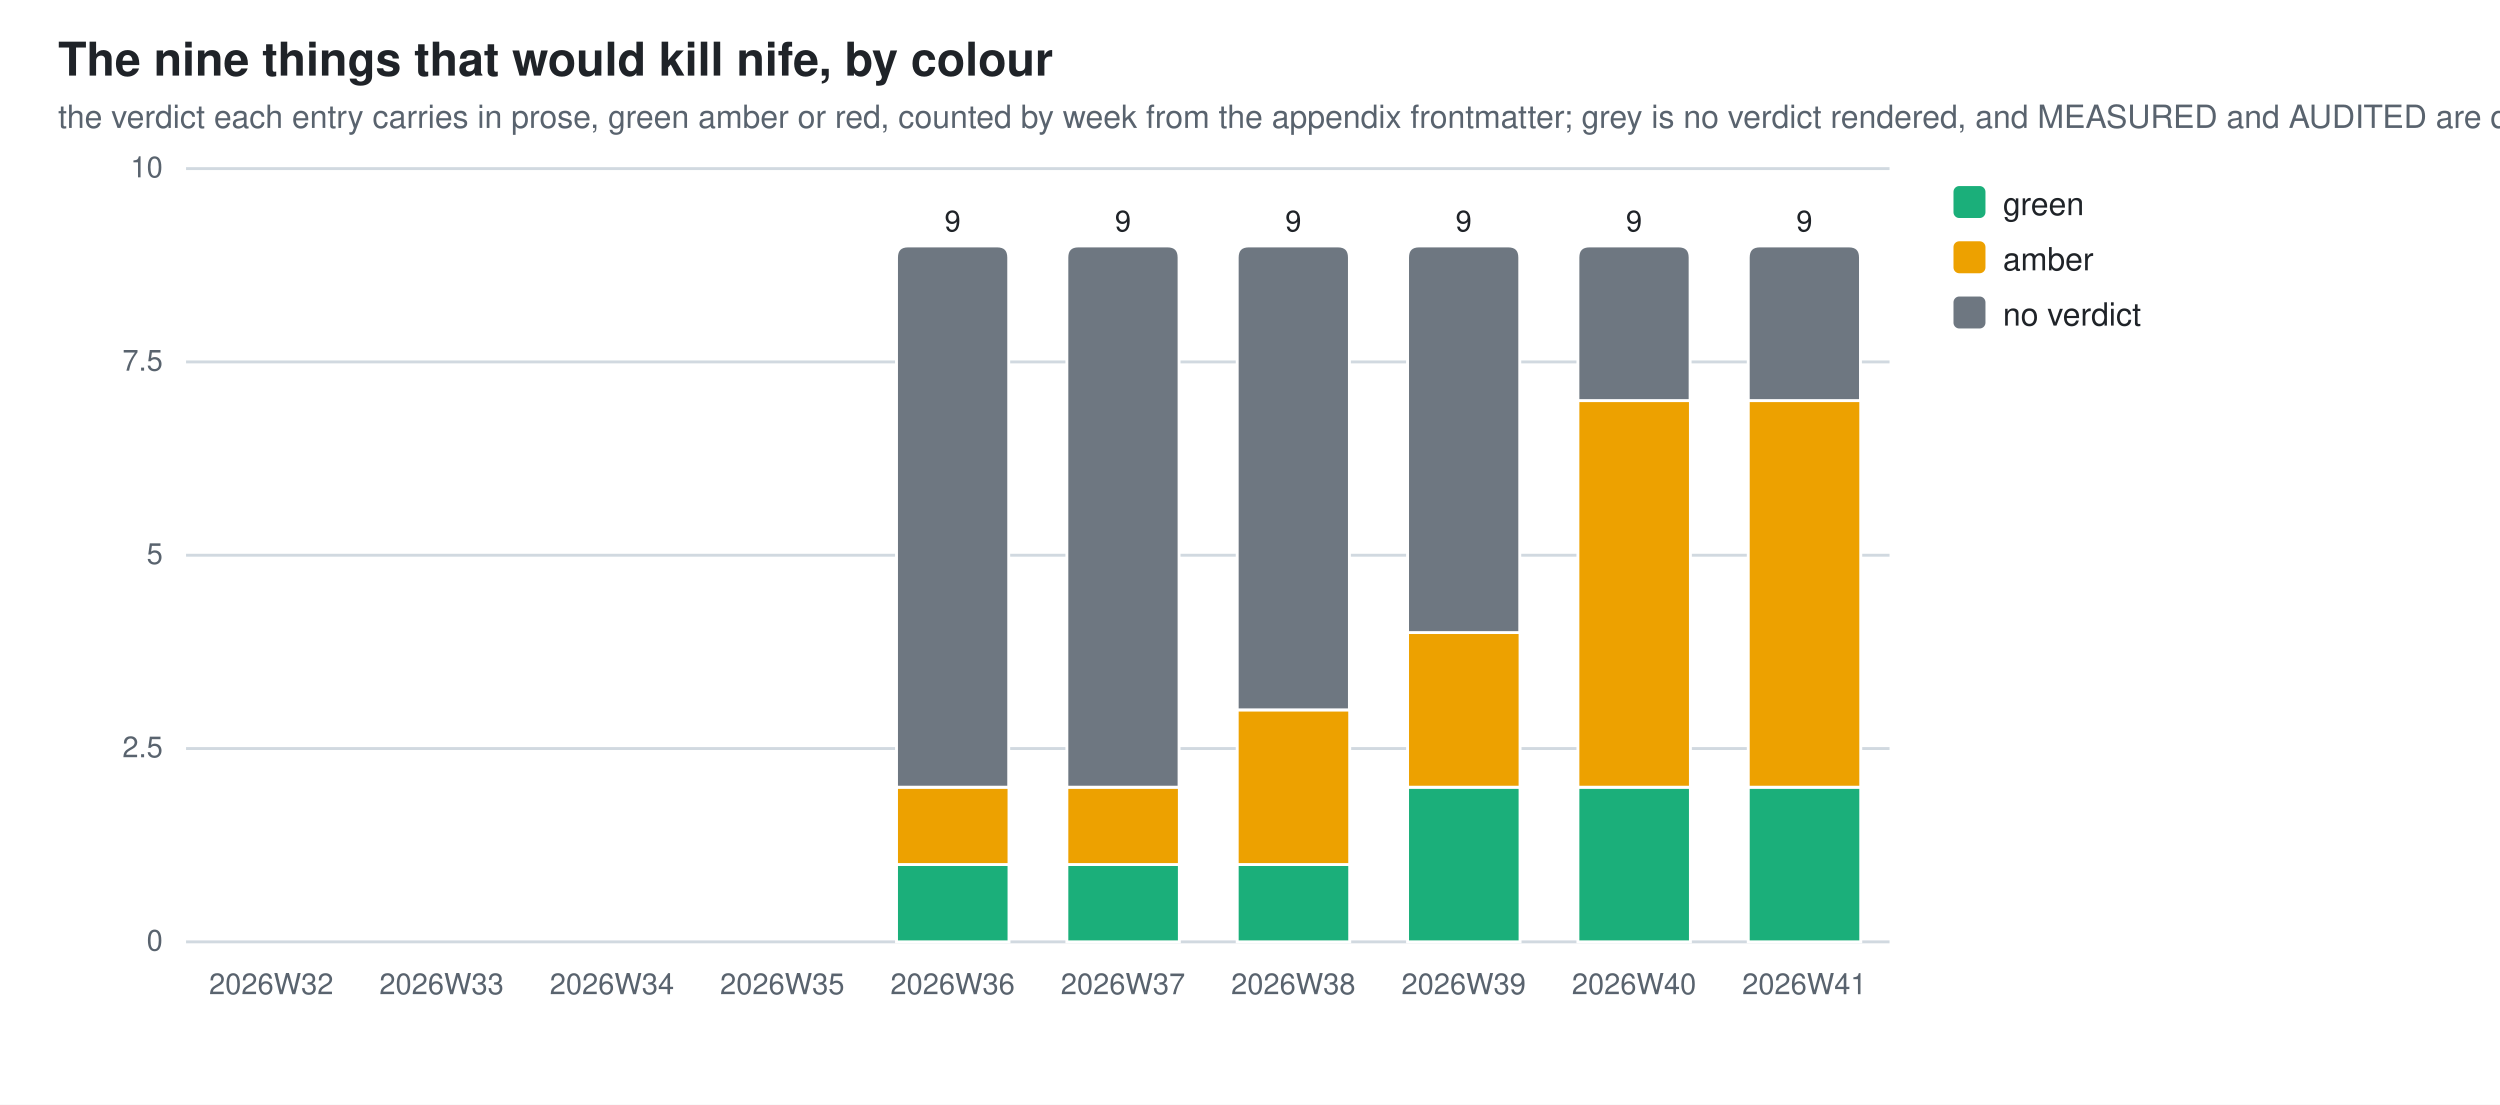
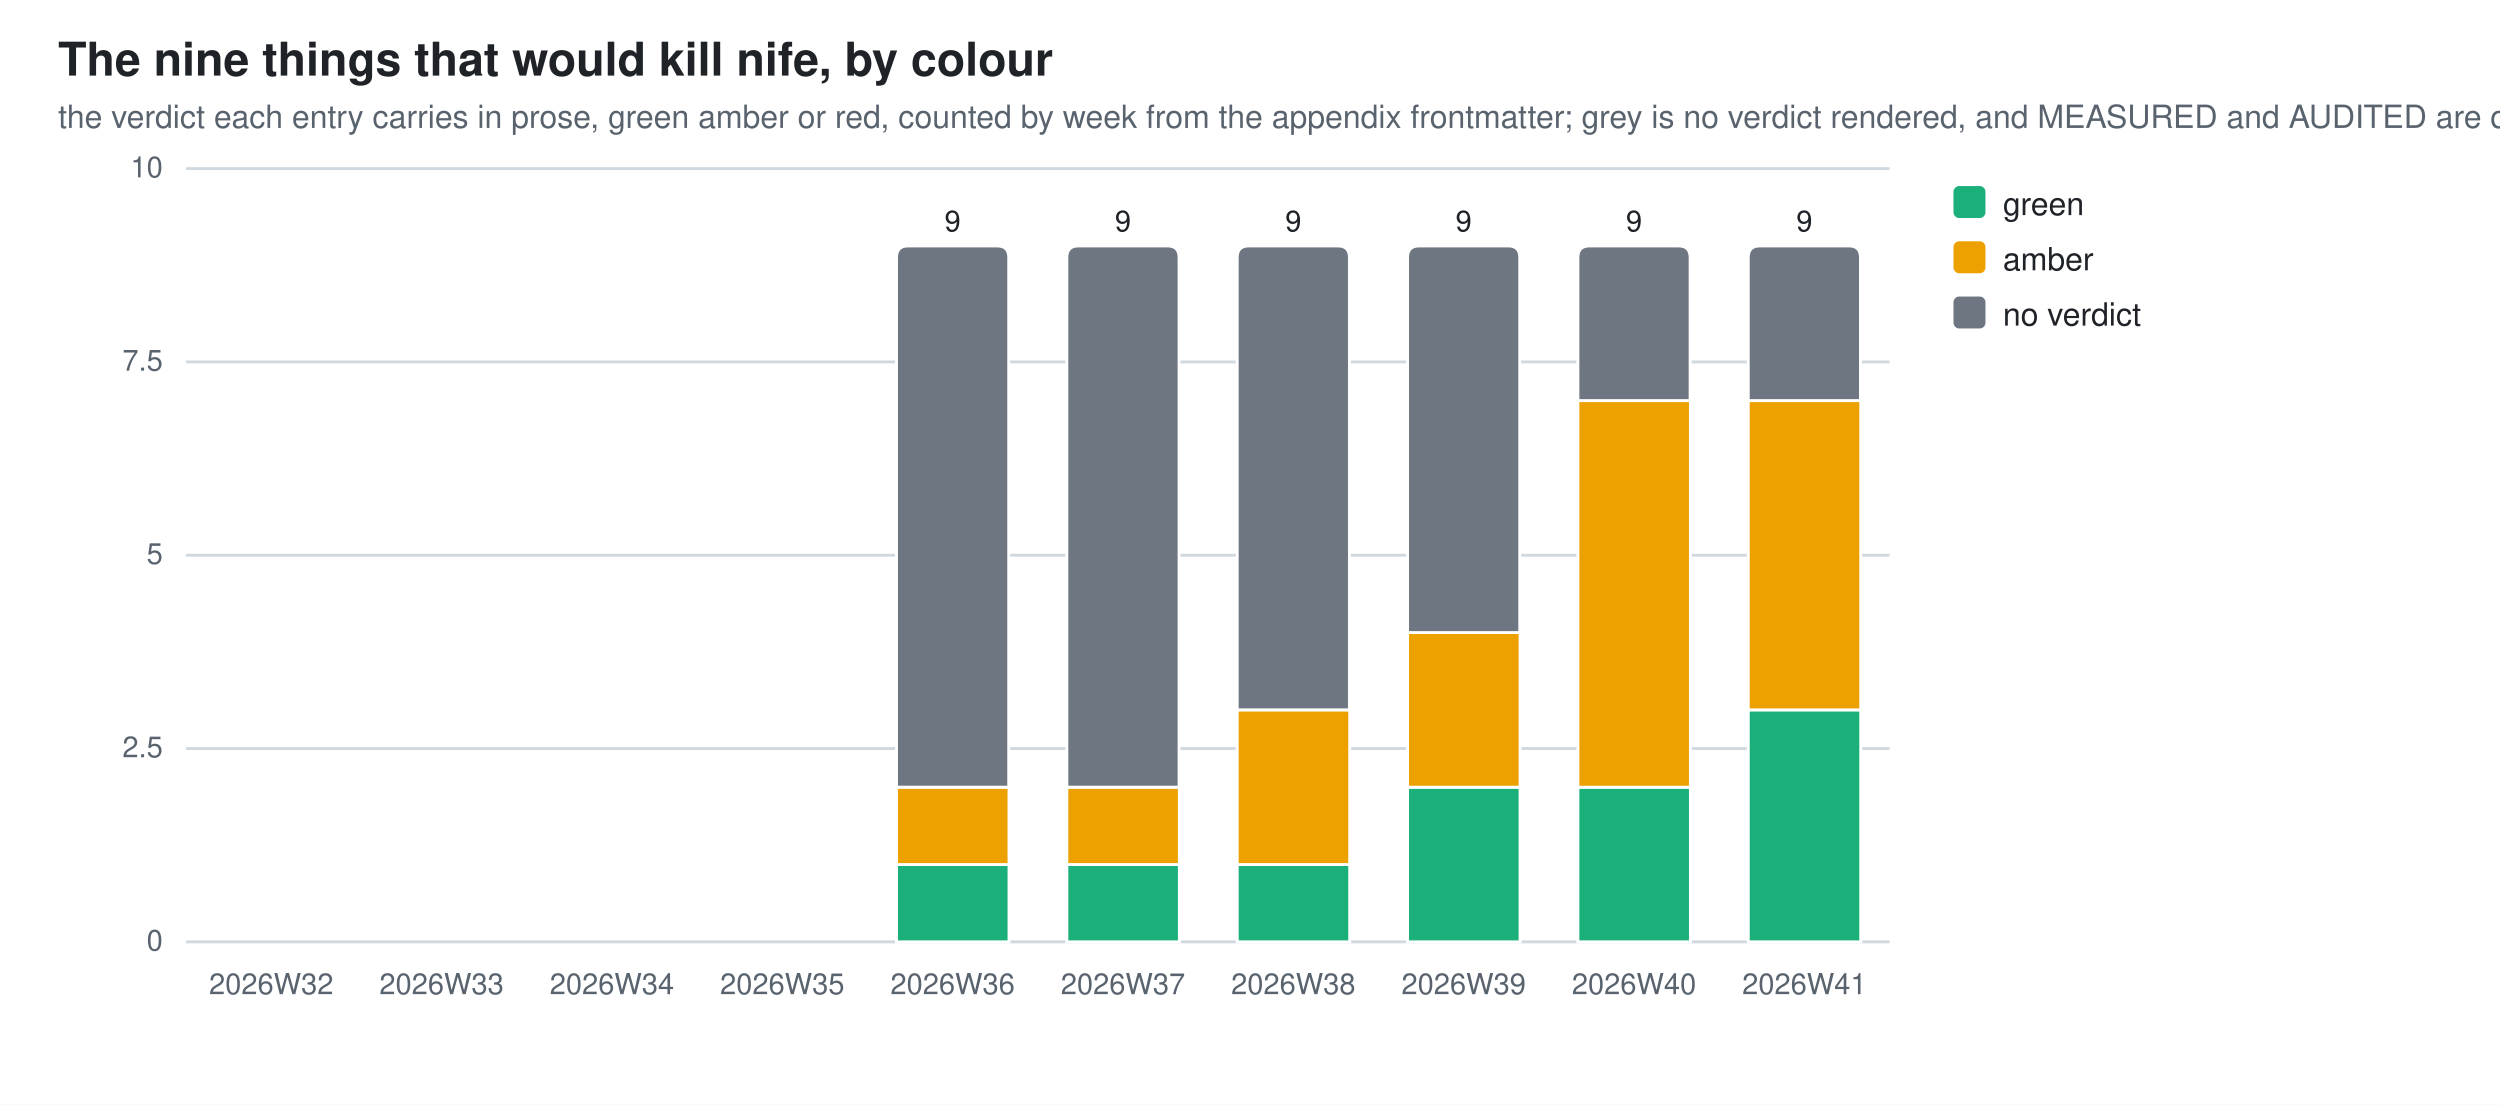
<svg xmlns="http://www.w3.org/2000/svg" width="860" height="380" viewBox="0 0 860 380" role="img" aria-label="The nine things that would kill nife, by colour">
  <style>
  .bg{fill:#ffffff} .fg{fill:#1f2328} .mut{fill:#59636e} .grid{stroke:#d1d9e0}
  .seg{stroke:#ffffff;stroke-width:1}
  .val{paint-order:stroke;stroke:#ffffff;stroke-width:3px;stroke-linejoin:round}
  .c0{fill:#1baf7a}  .c1{fill:#eda100}  .c2{fill:#6e7781}
  @media (prefers-color-scheme: dark){
    .bg{fill:#0d1117} .fg{fill:#e6edf3} .mut{fill:#9198a1} .grid{stroke:#30363d}
    .seg{stroke:#0d1117} .val{stroke:#0d1117} .c0{fill:#199e70} .c1{fill:#c98500} .c2{fill:#8c959f}}
  text{font-family:-apple-system,BlinkMacSystemFont,"Segoe UI",Helvetica,Arial,sans-serif}
</style>
  <rect class="bg" width="860" height="380" />
  <text class="fg" x="20" y="26" font-size="16" font-weight="600">The nine things that would kill nife, by colour</text>
  <text class="mut" x="20" y="44" font-size="11">the verdict each entry carries in prose, green amber or red, counted by week from the appendix frontmatter; grey is no verdict rendered, and MEASURED and AUDITED are qualifiers that never become a fourth colour</text>
  <line class="grid" x1="64" y1="324.0" x2="650.0" y2="324.0" stroke-width="1" />
  <text class="mut" x="56" y="327.0" font-size="10" text-anchor="end">0</text>
  <line class="grid" x1="64" y1="257.5" x2="650.0" y2="257.5" stroke-width="1" />
  <text class="mut" x="56" y="260.5" font-size="10" text-anchor="end">2.5</text>
  <line class="grid" x1="64" y1="191.0" x2="650.0" y2="191.0" stroke-width="1" />
  <text class="mut" x="56" y="194.0" font-size="10" text-anchor="end">5</text>
  <line class="grid" x1="64" y1="124.5" x2="650.0" y2="124.5" stroke-width="1" />
  <text class="mut" x="56" y="127.5" font-size="10" text-anchor="end">7.5</text>
  <line class="grid" x1="64" y1="58.0" x2="650.0" y2="58.0" stroke-width="1" />
  <text class="mut" x="56" y="61.0" font-size="10" text-anchor="end">10</text>
  <text class="mut" x="93.3" y="342" font-size="10" text-anchor="middle">2026W32</text>
  <text class="mut" x="151.9" y="342" font-size="10" text-anchor="middle">2026W33</text>
  <text class="mut" x="210.5" y="342" font-size="10" text-anchor="middle">2026W34</text>
  <text class="mut" x="269.1" y="342" font-size="10" text-anchor="middle">2026W35</text>
  <rect class="seg c0" x="308.4" y="297.4" width="38.7" height="26.6" />
  <rect class="seg c1" x="308.4" y="270.8" width="38.7" height="26.6" />
  <path class="seg c2" d="M308.4,270.8 V88.6 Q308.4,84.6 312.4,84.6 H343.0 Q347.0,84.6 347.0,88.6 V270.8 Z" />
  <text class="mut" x="327.7" y="342" font-size="10" text-anchor="middle">2026W36</text>
  <text class="fg val" x="327.7" y="79.6" font-size="10" text-anchor="middle">9</text>
  <rect class="seg c0" x="367.0" y="297.4" width="38.7" height="26.6" />
  <rect class="seg c1" x="367.0" y="270.8" width="38.7" height="26.6" />
  <path class="seg c2" d="M367.0,270.8 V88.6 Q367.0,84.6 371.0,84.6 H401.6 Q405.6,84.6 405.6,88.6 V270.8 Z" />
  <text class="mut" x="386.3" y="342" font-size="10" text-anchor="middle">2026W37</text>
  <text class="fg val" x="386.3" y="79.6" font-size="10" text-anchor="middle">9</text>
  <rect class="seg c0" x="425.6" y="297.4" width="38.7" height="26.6" />
  <rect class="seg c1" x="425.6" y="244.2" width="38.7" height="53.2" />
  <path class="seg c2" d="M425.6,244.2 V88.6 Q425.6,84.6 429.6,84.6 H460.2 Q464.2,84.6 464.2,88.6 V244.2 Z" />
  <text class="mut" x="444.9" y="342" font-size="10" text-anchor="middle">2026W38</text>
  <text class="fg val" x="444.9" y="79.6" font-size="10" text-anchor="middle">9</text>
  <rect class="seg c0" x="484.2" y="270.8" width="38.7" height="53.2" />
  <rect class="seg c1" x="484.2" y="217.6" width="38.7" height="53.2" />
  <path class="seg c2" d="M484.2,217.6 V88.6 Q484.2,84.6 488.2,84.6 H518.8 Q522.8,84.6 522.8,88.6 V217.6 Z" />
  <text class="mut" x="503.5" y="342" font-size="10" text-anchor="middle">2026W39</text>
  <text class="fg val" x="503.5" y="79.6" font-size="10" text-anchor="middle">9</text>
  <rect class="seg c0" x="542.8" y="270.8" width="38.7" height="53.2" />
  <rect class="seg c1" x="542.8" y="137.8" width="38.7" height="133.0" />
  <path class="seg c2" d="M542.8,137.8 V88.6 Q542.8,84.6 546.8,84.6 H577.4 Q581.4,84.6 581.4,88.6 V137.8 Z" />
  <text class="mut" x="562.1" y="342" font-size="10" text-anchor="middle">2026W40</text>
  <text class="fg val" x="562.1" y="79.6" font-size="10" text-anchor="middle">9</text>
-   <rect class="seg c0" x="601.4" y="270.8" width="38.7" height="53.2" />
-   <rect class="seg c1" x="601.4" y="137.8" width="38.7" height="133.0" />
+   <rect class="seg c0" x="601.4" y="244.2" width="38.7" height="79.8" />
+   <rect class="seg c1" x="601.4" y="137.8" width="38.7" height="106.4" />
  <path class="seg c2" d="M601.4,137.8 V88.6 Q601.4,84.6 605.4,84.6 H636.0 Q640.0,84.6 640.0,88.6 V137.8 Z" />
  <text class="mut" x="620.7" y="342" font-size="10" text-anchor="middle">2026W41</text>
  <text class="fg val" x="620.7" y="79.6" font-size="10" text-anchor="middle">9</text>
  <rect class="c0" x="672" y="64" width="11" height="11" rx="2" />
  <text class="fg" y="74" font-size="11">
    <tspan x="689" dy="0">green</tspan>
  </text>
  <rect class="c1" x="672" y="83" width="11" height="11" rx="2" />
  <text class="fg" y="93" font-size="11">
    <tspan x="689" dy="0">amber</tspan>
  </text>
  <rect class="c2" x="672" y="102" width="11" height="11" rx="2" />
  <text class="fg" y="112" font-size="11">
    <tspan x="689" dy="0">no verdict</tspan>
  </text>
</svg>
